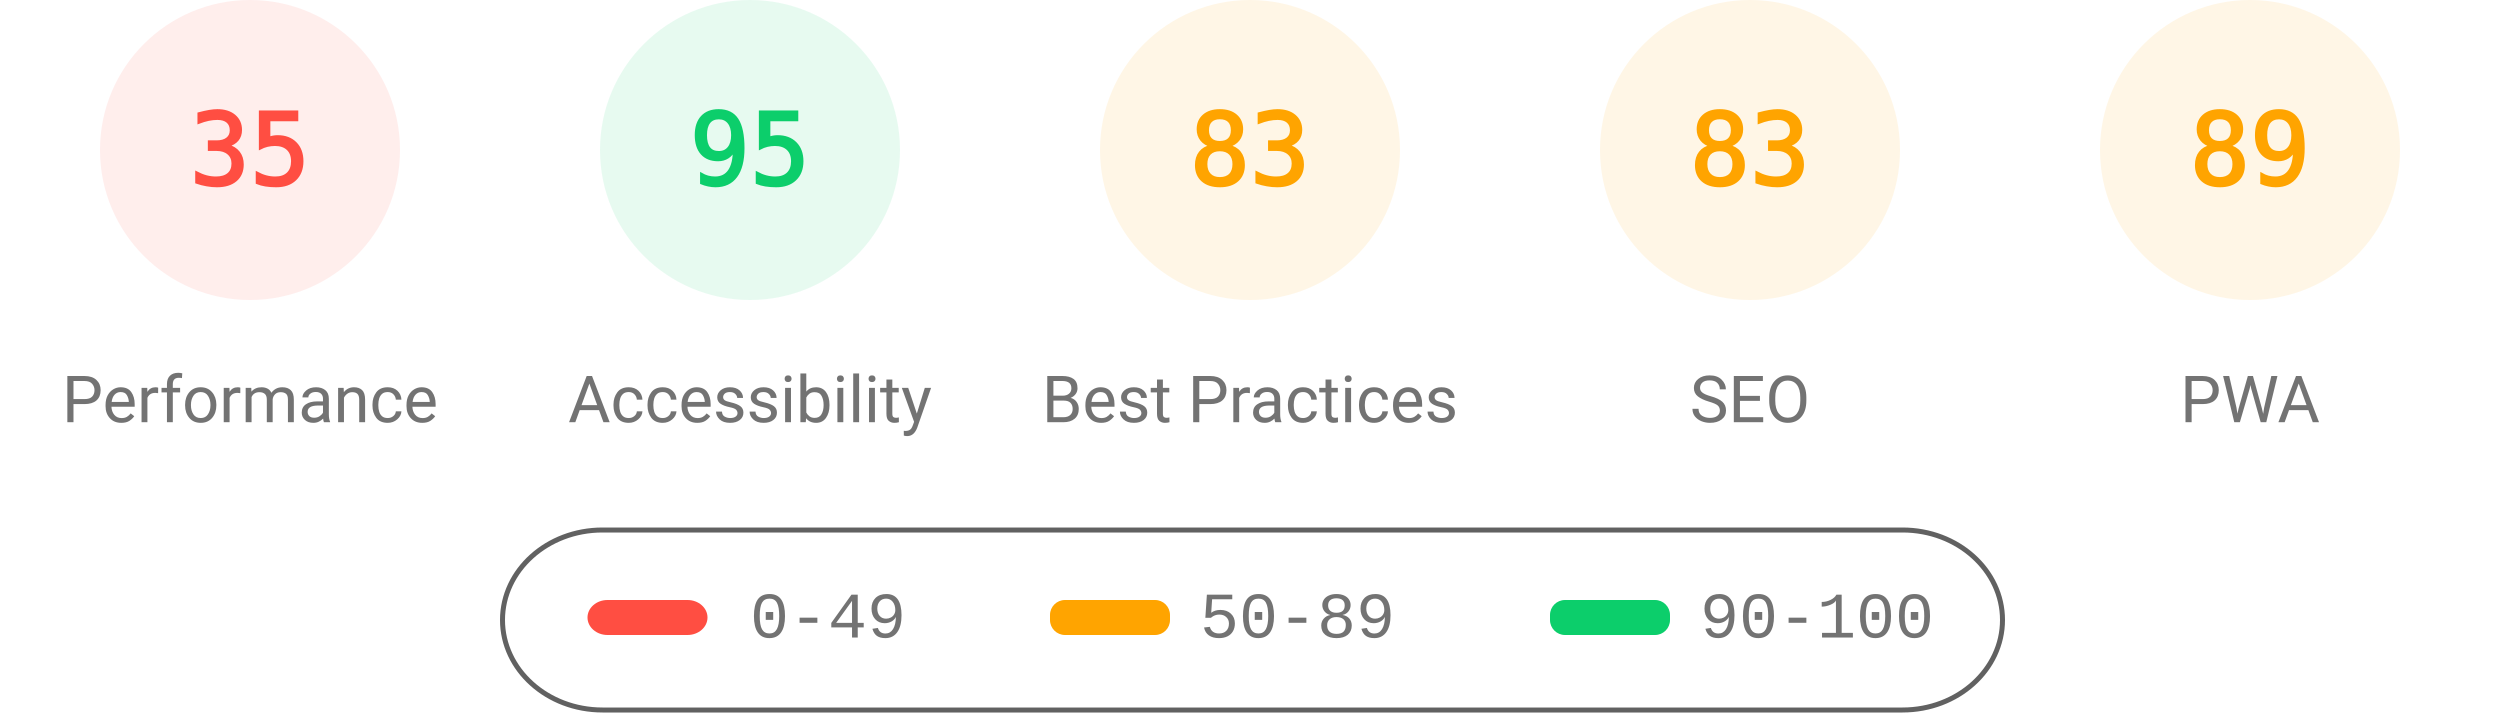
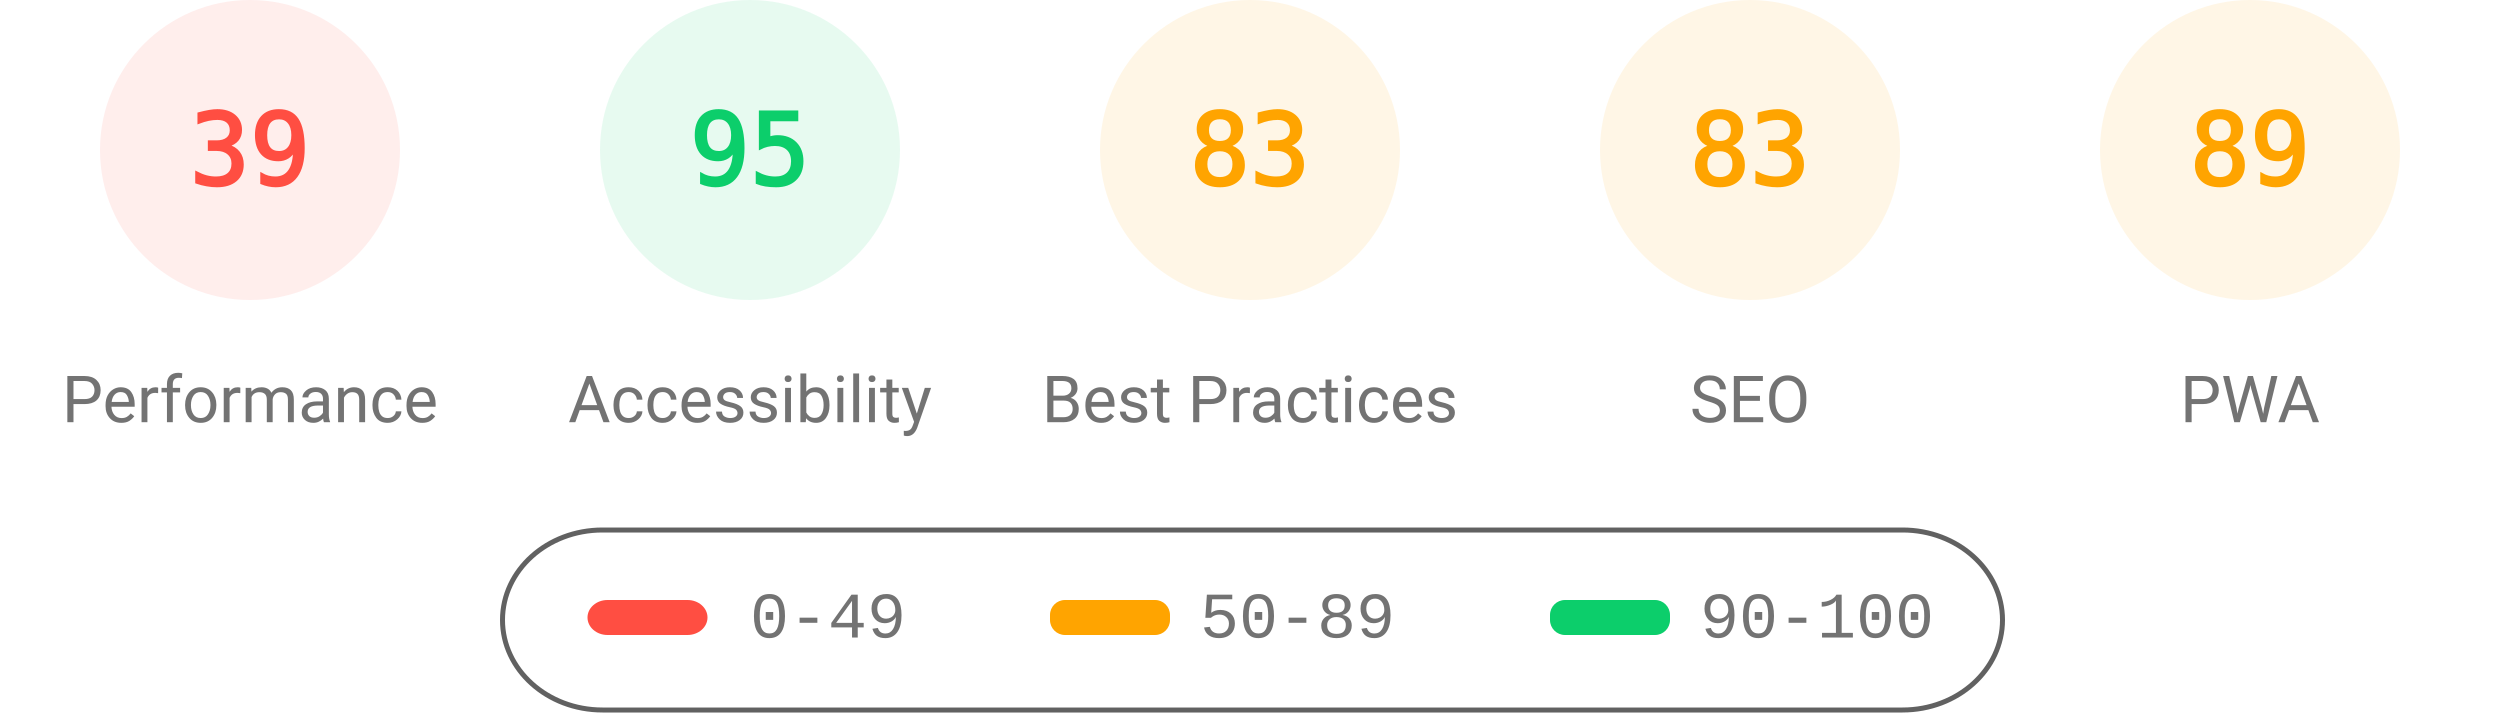
<svg xmlns="http://www.w3.org/2000/svg" fill="none" width="1000" height="285">
  <style>.gauge-base{opacity:.1}.gauge-arc{fill:none;animation-delay:250ms;stroke-linecap:round;transform:rotate(-90deg);transform-origin:100px 60px;animation:load-gauge 1s ease forwards}.guage-text{font-size:40px;font-family:monospace;text-align:center}.guage-red{color:#ff4e42;fill:#ff4e42;stroke:#ff4e42}.guage-orange{color:#ffa400;fill:#ffa400;stroke:#ffa400}.guage-green{color:#0cce6b;fill:#0cce6b;stroke:#0cce6b}.guage-undefined{color:#5c5c5c;fill:#5c5c5c;stroke:#5c5c5c}.guage-title{color:#737373;fill:#737373;stroke:none;font-size:26px;line-height:26px;font-family:Roboto,Halvetica,Arial,sans-serif}@keyframes load-gauge{from{stroke-dasharray:0 352.858}}</style>
  <svg class="guage-div guage-perf guage-red" viewBox="0 0 200 200" width="200" height="200">
    <circle class="gauge-base" r="56" cx="100" cy="60" stroke-width="8" />
-     <circle class="gauge-arc guage-arc-1" r="56" cx="100" cy="60" stroke-width="8" style="stroke-dasharray:123.15,351.858" />
-     <text class="guage-text" x="100" y="60" alignment-baseline="central" dominant-baseline="central" text-anchor="middle">35</text>
+     <circle class="gauge-arc guage-arc-1" r="56" cx="100" cy="60" stroke-width="8" style="stroke-dasharray:137.225,351.858" />
+     <text class="guage-text" x="100" y="60" alignment-baseline="central" dominant-baseline="central" text-anchor="middle">39</text>
    <text class="guage-title" x="100" y="160" alignment-baseline="central" dominant-baseline="central" text-anchor="middle">Performance</text>
  </svg>
  <svg class="guage-div guage-acc guage-green" viewBox="0 0 200 200" width="200" height="200" x="200">
    <circle class="gauge-base" r="56" cx="100" cy="60" stroke-width="8" />
    <circle class="gauge-arc guage-arc-2" r="56" cx="100" cy="60" stroke-width="8" style="stroke-dasharray:334.265,351.858" />
    <text class="guage-text" x="100" y="60" alignment-baseline="central" dominant-baseline="central" text-anchor="middle">95</text>
    <text class="guage-title" x="100" y="160" alignment-baseline="central" dominant-baseline="central" text-anchor="middle">Accessibility</text>
  </svg>
  <svg class="guage-div guage-best guage-orange" viewBox="0 0 200 200" width="200" height="200" x="400">
    <circle class="gauge-base" r="56" cx="100" cy="60" stroke-width="8" />
    <circle class="gauge-arc guage-arc-3" r="56" cx="100" cy="60" stroke-width="8" style="stroke-dasharray:292.042,351.858" />
    <text class="guage-text" x="100" y="60" alignment-baseline="central" dominant-baseline="central" text-anchor="middle">83</text>
    <text class="guage-title" x="100" y="160" alignment-baseline="central" dominant-baseline="central" text-anchor="middle">Best Practices</text>
  </svg>
  <svg class="guage-div guage-seo guage-orange" viewBox="0 0 200 200" width="200" height="200" x="600">
    <circle class="gauge-base" r="56" cx="100" cy="60" stroke-width="8" />
    <circle class="gauge-arc guage-arc-4" r="56" cx="100" cy="60" stroke-width="8" style="stroke-dasharray:292.042,351.858" />
    <text class="guage-text" x="100" y="60" alignment-baseline="central" dominant-baseline="central" text-anchor="middle">83</text>
    <text class="guage-title" x="100" y="160" alignment-baseline="central" dominant-baseline="central" text-anchor="middle">SEO</text>
  </svg>
  <svg class="guage-div guage-pwa guage-orange" viewBox="0 0 200 200" width="200" height="200" x="800">
    <circle class="gauge-base" r="56" cx="100" cy="60" stroke-width="8" />
    <circle class="gauge-arc guage-arc-4" r="56" cx="100" cy="60" stroke-width="8" style="stroke-dasharray:313.154,351.858" />
    <text class="guage-text" x="100" y="60" alignment-baseline="central" dominant-baseline="central" text-anchor="middle">89</text>
    <text class="guage-title" x="100" y="160" alignment-baseline="central" dominant-baseline="central" text-anchor="middle">PWA</text>
  </svg>
  <svg width="604" height="76" x="200" y="210">
    <path fill="none" id="canvas_background" d="M-1-1h604v80H-1z" />
    <rect fill-opacity="0" stroke="#616161" stroke-width="2" rx="40" id="svg_2" height="72" width="600" y="2" x="1" fill="#000" />
    <rect stroke="#000" rx="8" id="svg_3" height="14" width="48" y="30" x="35" stroke-opacity="null" stroke-width="0" fill="#ff4e42" />
    <rect stroke="#000" rx="6" id="svg_4" height="14" width="48" y="30" x="220" stroke-opacity="null" stroke-width="0" fill="#ffa400" />
    <rect stroke="#000" rx="6" id="svg_5" height="14" width="48" y="30" x="420" stroke-opacity="null" stroke-width="0" fill="#0cce6b" />
    <text xml:space="preserve" text-anchor="start" font-family="'Courier New', Courier, monospace" font-size="26" id="svg_6" y="45" x="100" stroke-opacity="null" stroke-width="0" stroke="#000" fill="#737373">0-49</text>
    <text xml:space="preserve" text-anchor="start" font-family="'Courier New', Courier, monospace" font-size="26" id="svg_7" y="45" x="280" stroke-opacity="null" stroke-width="0" stroke="#000" fill="#737373">50-89</text>
    <text xml:space="preserve" text-anchor="start" font-family="'Courier New', Courier, monospace" font-size="26" id="svg_8" y="45" x="480" stroke-opacity="null" stroke-width="0" stroke="#000" fill="#737373">90-100</text>
  </svg>
</svg>
